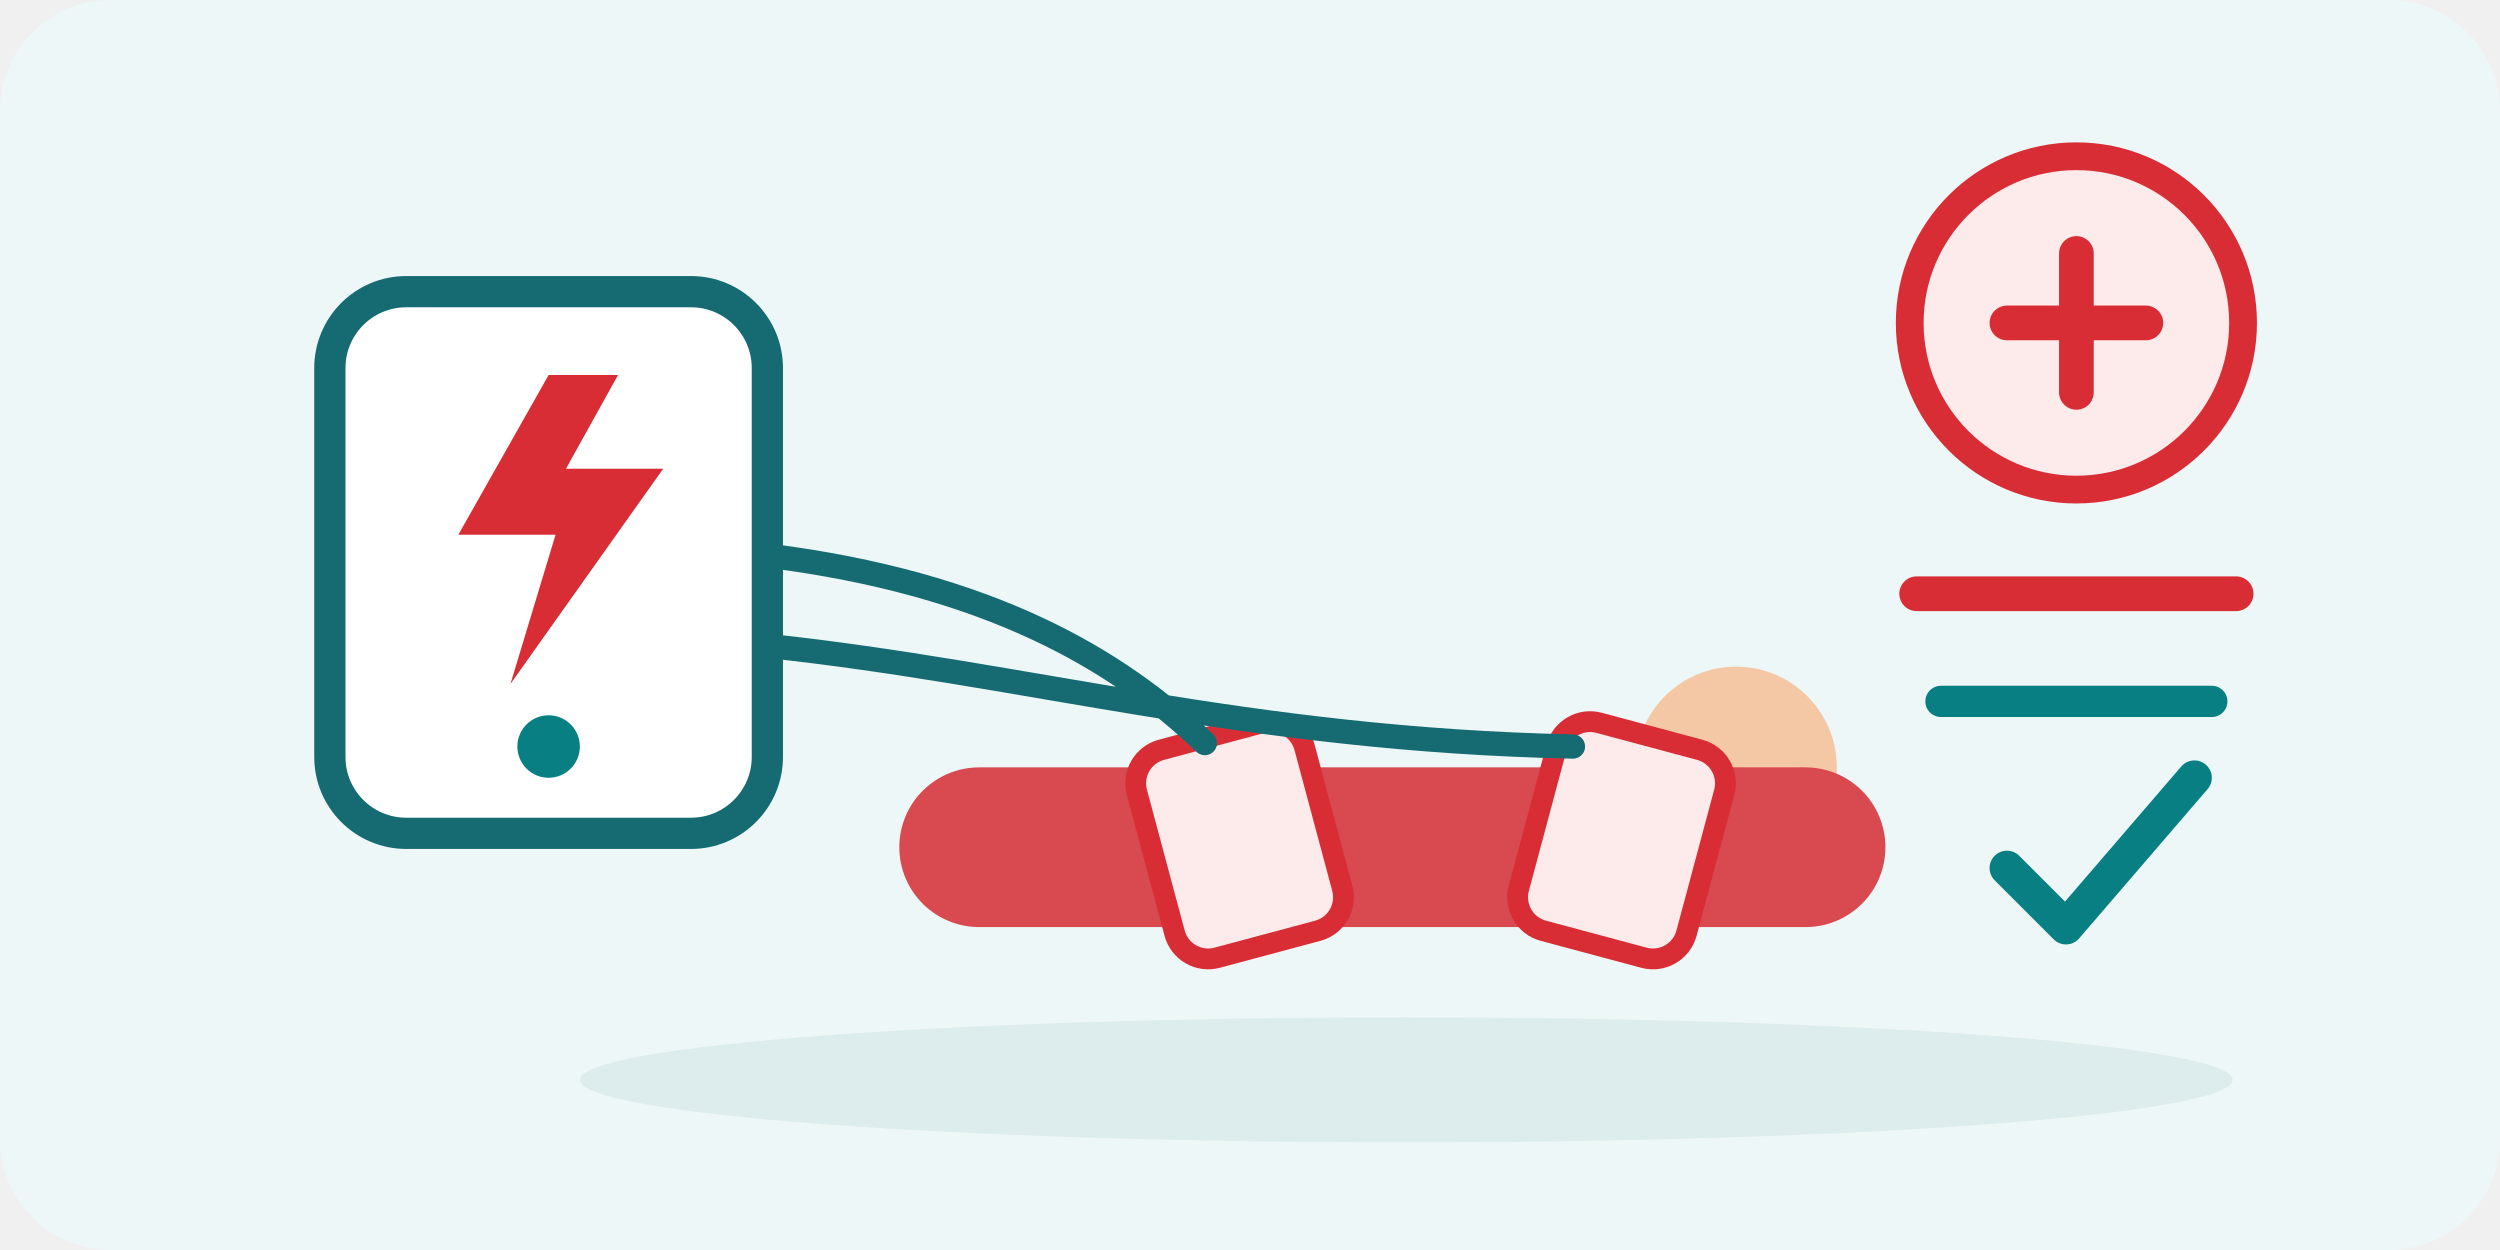
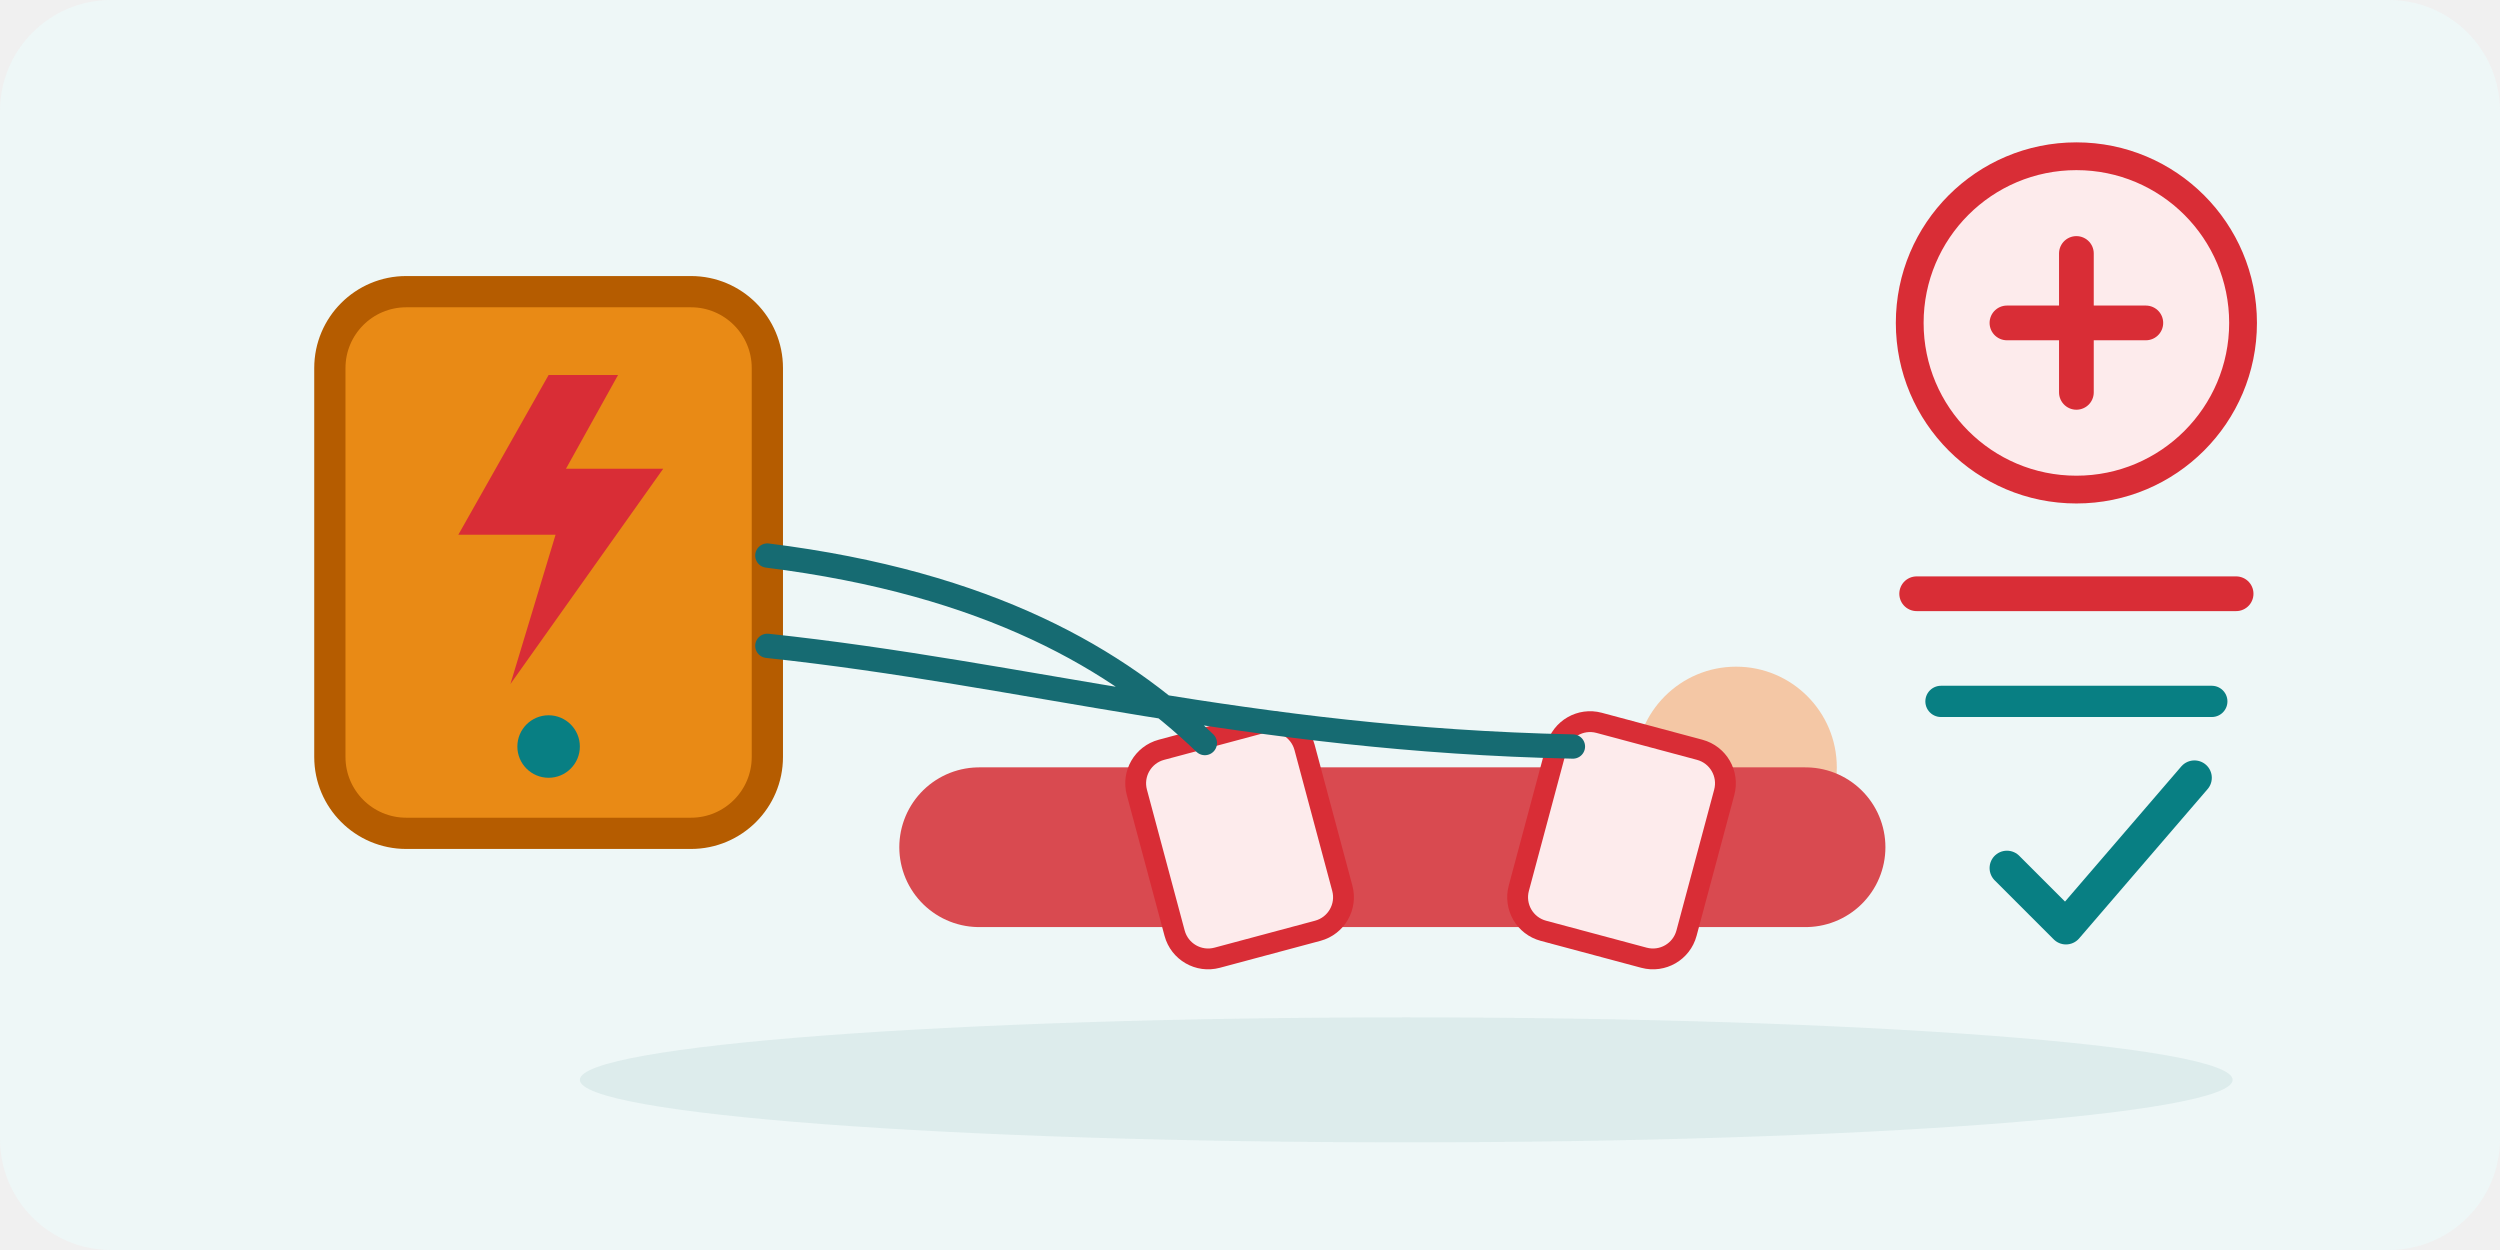
<svg xmlns="http://www.w3.org/2000/svg" viewBox="0 0 720 360">
  <rect width="720" height="360" rx="32" fill="#EEF7F7" />
  <ellipse cx="405" cy="311" rx="238" ry="18" fill="#DDECEC" />
  <circle cx="500" cy="221" r="29" fill="#F4C7A5" />
  <path d="M282 244h238" stroke="#D94A50" stroke-width="46" stroke-linecap="round" />
-   <rect x="95" y="84" width="126" height="156" rx="22" fill="#fff" stroke="#166B72" stroke-width="9" />
+   <rect x="95" y="84" width="126" height="156" rx="22" fill="#E98A15" stroke="#B55C00" stroke-width="9" />
  <path d="M158 108l-26 46h28l-13 43 44-62h-28l15-27z" fill="#D92D36" />
  <circle cx="158" cy="215" r="9" fill="#087F83" />
  <rect x="332" y="211" width="50" height="62" rx="10" fill="#FDEBEC" stroke="#D92D36" stroke-width="6" transform="rotate(-15 357 242)" />
  <rect x="442" y="211" width="50" height="62" rx="10" fill="#FDEBEC" stroke="#D92D36" stroke-width="6" transform="rotate(15 467 242)" />
  <path d="M221 160c64 8 101 30 126 54M221 186c75 8 138 27 232 29" fill="none" stroke="#166B72" stroke-width="7" stroke-linecap="round" />
  <circle cx="598" cy="93" r="48" fill="#FDEBEC" stroke="#D92D36" stroke-width="8" />
  <path d="M578 93h40M598 73v40" stroke="#D92D36" stroke-width="10" stroke-linecap="round" />
  <path d="M552 171h92" stroke="#D92D36" stroke-width="10" stroke-linecap="round" />
  <path d="M559 202h78" stroke="#087F83" stroke-width="9" stroke-linecap="round" />
  <path d="M578 250l17 17 37-43" fill="none" stroke="#087F83" stroke-width="10" stroke-linecap="round" stroke-linejoin="round" />
</svg>
